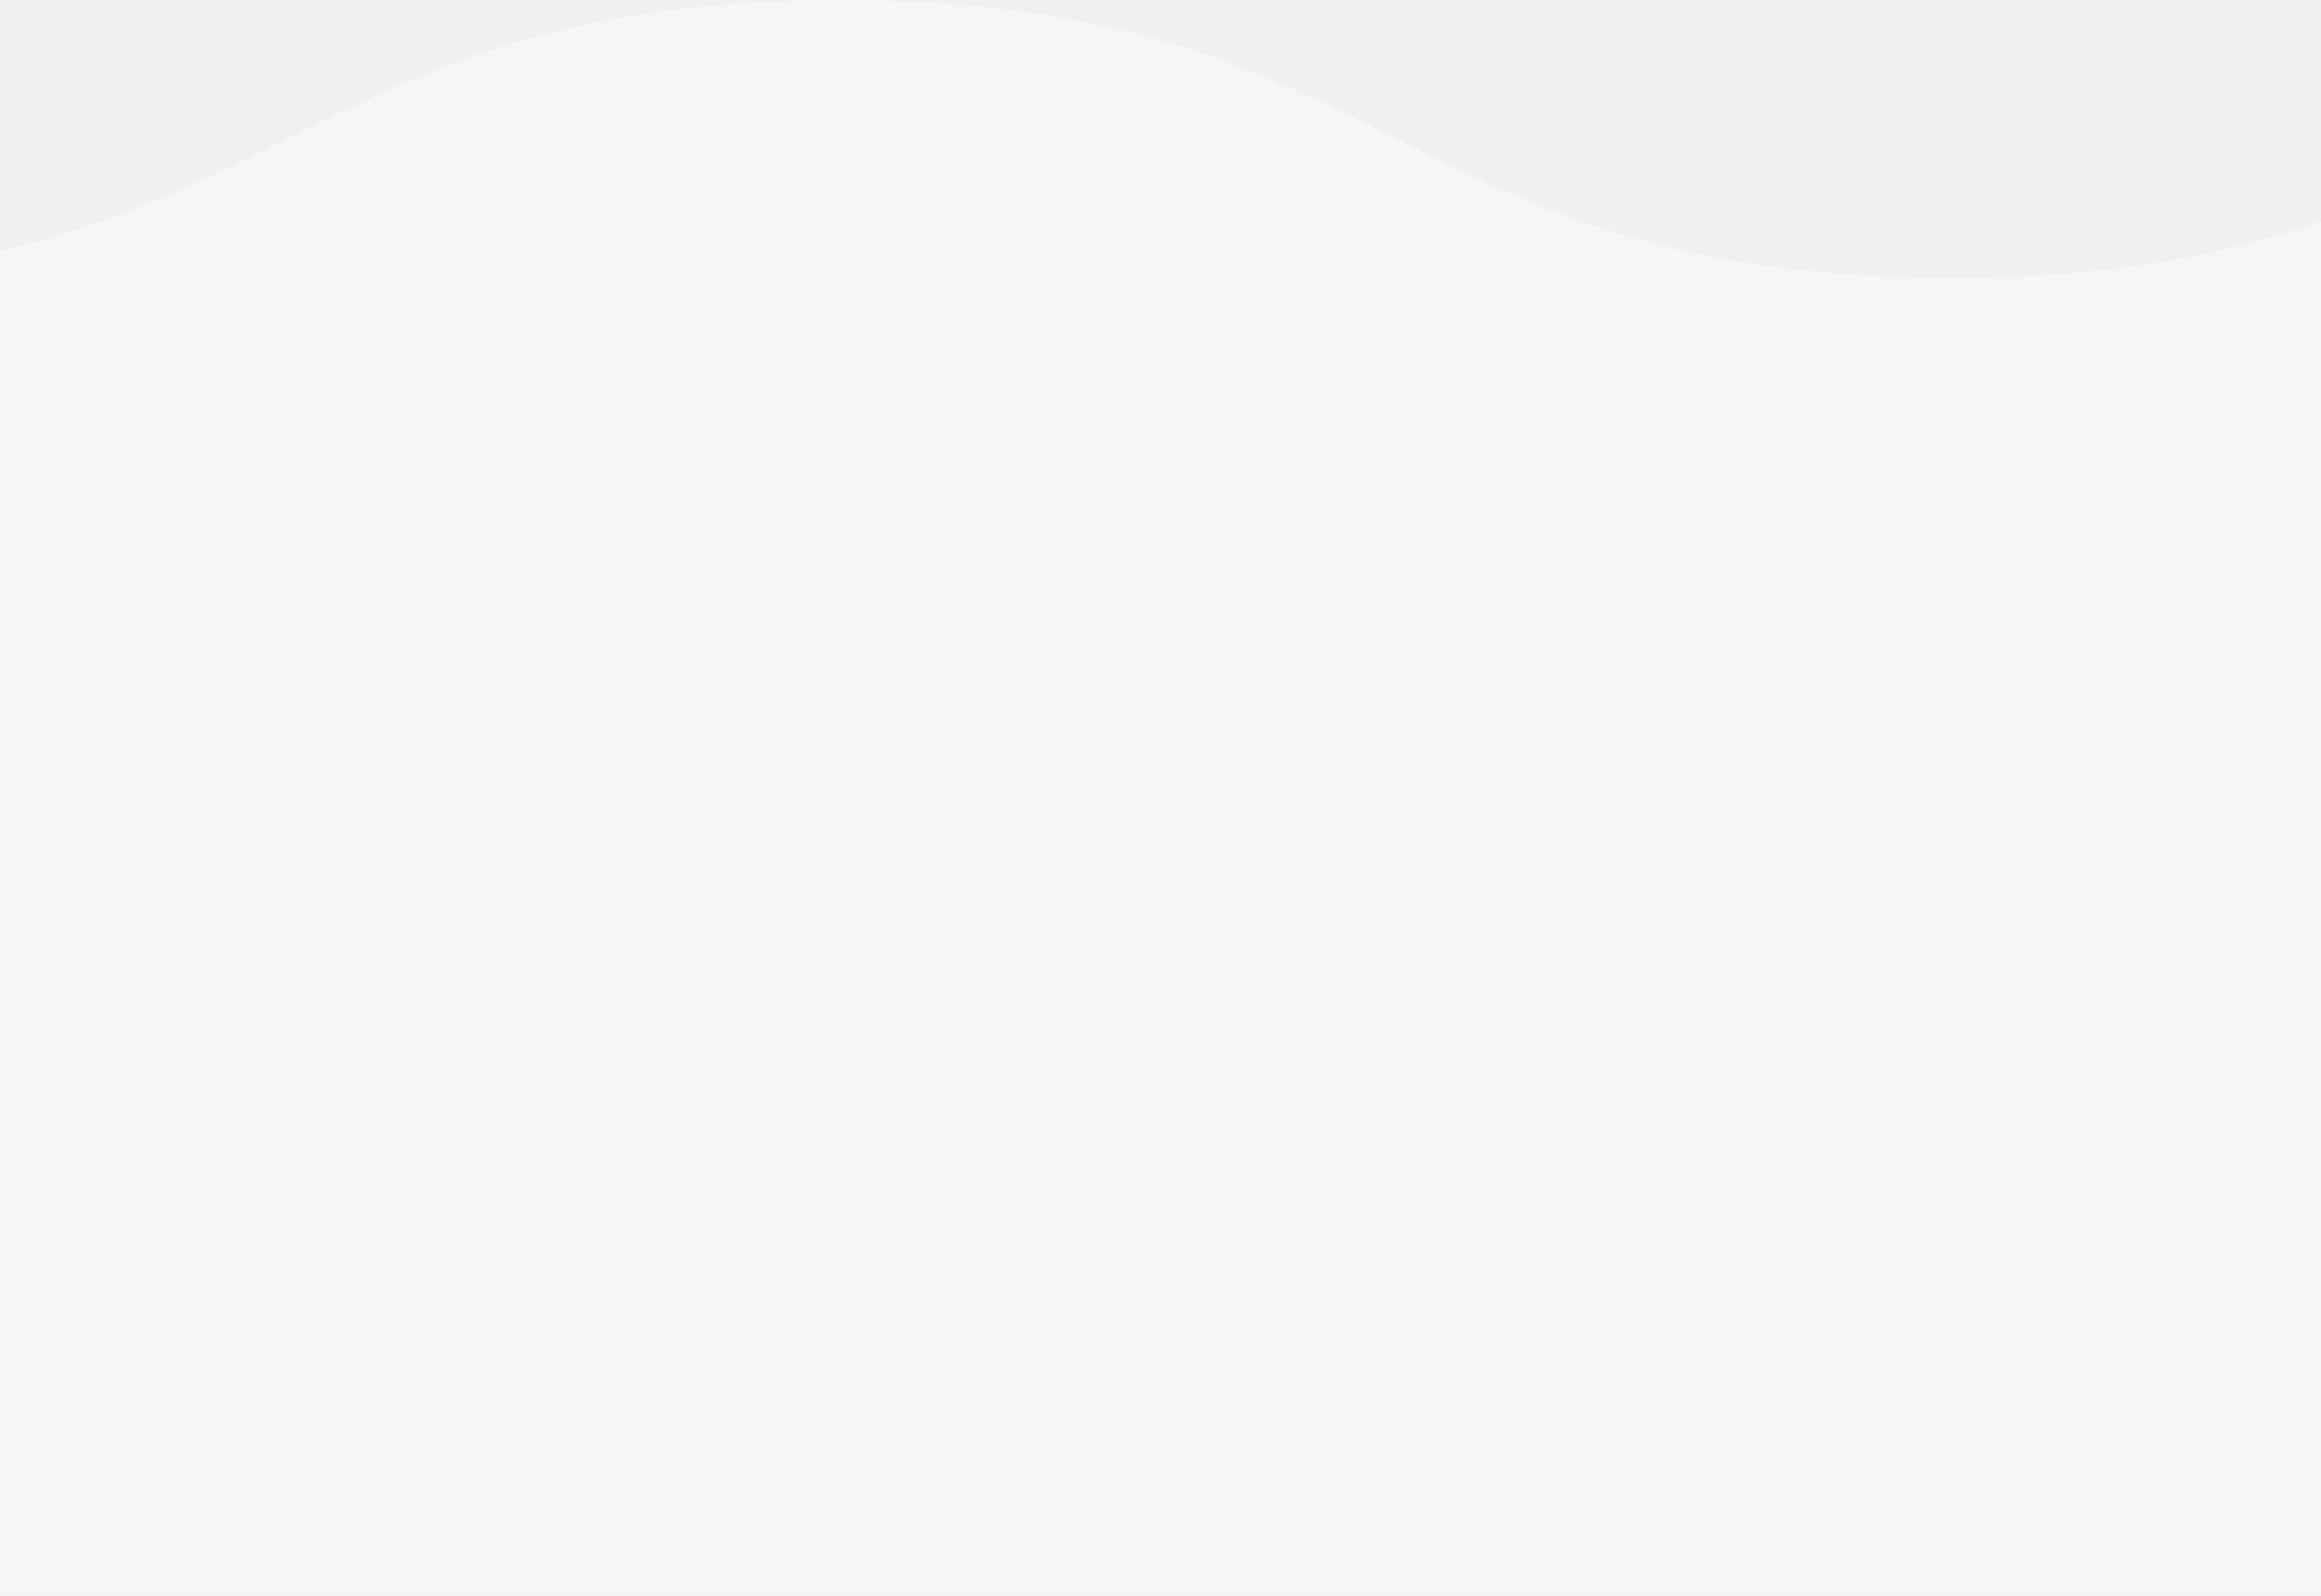
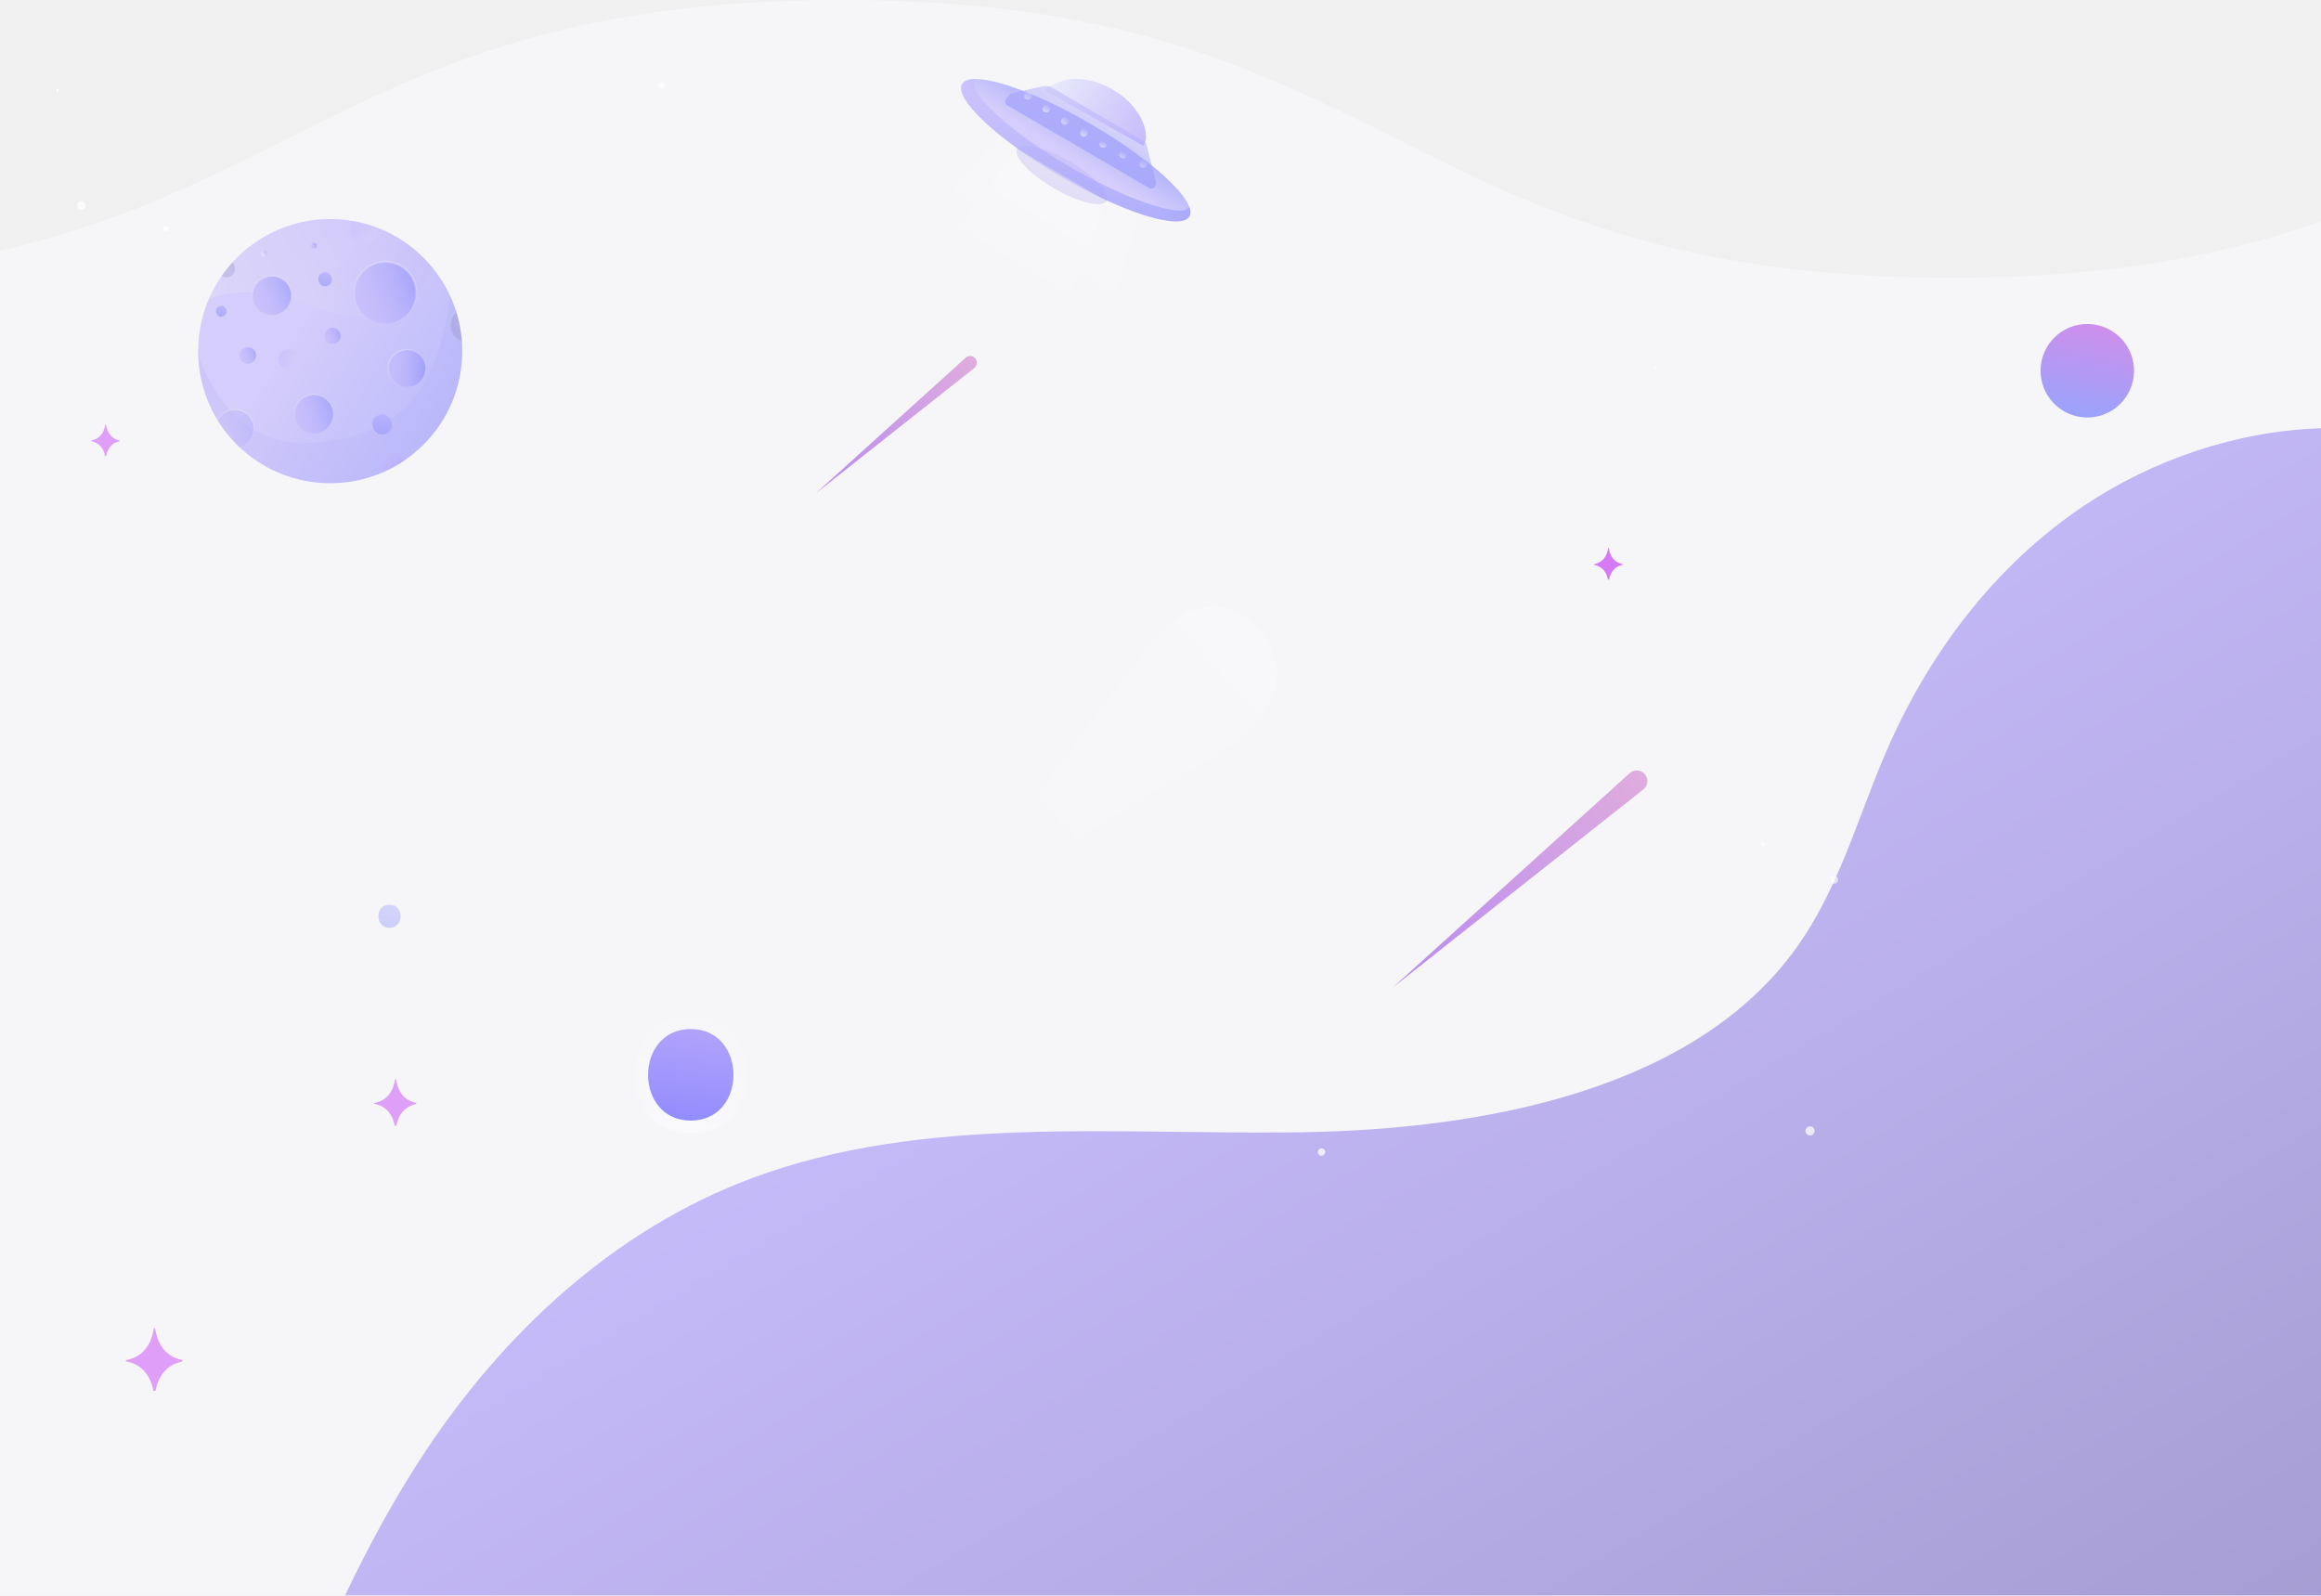
<svg xmlns="http://www.w3.org/2000/svg" width="1440" height="990" viewBox="0 0 1440 990" fill="none">
-   <path d="M1210.74 172.376C866.446 172.376 866.446 0 522.207 0C177.968 0 178.02 172.376 -166.219 172.376C-339.367 172.376 -425.426 128.814 -512 85.466V990H1875V0.321C1554.87 8.242 1546.7 172.376 1210.74 172.376Z" fill="#F6F6F9" />
+   <g clip-path="url(#clip0_1557_705)">
+     <mask id="mask0_1557_705" style="mask-type:luminance" maskUnits="userSpaceOnUse" x="0" y="0" width="1440" height="990">
+       <path d="M1440 0H0V990H1440V0Z" fill="white" />
+     </mask>
+     <g mask="url(#mask0_1557_705)">
+       <path d="M1210.74 172.38C866.45 172.38 866.45 0 522.21 0C177.97 0 178.02 172.38 -166.22 172.38C-339.37 172.38 -425.43 128.82 -512 85.47V990H1875V0.32C1554.87 8.24 1546.7 172.37 1210.74 172.37V172.38Z" fill="#F6F6F9" />
+       <g opacity="0.5">
+         <path d="M262.8 275.8C294.795 243.804 294.795 191.929 262.8 159.933C230.804 127.938 178.929 127.938 146.933 159.933C114.938 191.929 114.938 243.804 146.933 275.8C178.929 307.796 230.804 307.796 262.8 275.8Z" fill="url(#paint0_linear_1557_705)" fill-opacity="0.7" />
+         <path opacity="0.3" d="M268.247 165.947C243.287 135.417 199.207 126.557 163.937 146.897C147.987 156.097 136.297 169.857 129.577 185.577C129.847 185.477 130.117 185.367 130.387 185.267C134.407 183.847 138.557 182.797 142.767 182.137C146.977 181.477 151.247 181.217 155.507 181.377C156.507 181.417 157.497 181.477 158.497 181.557C183.307 183.677 206.777 199.327 231.337 195.267C245.607 192.907 258.427 183.627 265.697 171.127C266.657 169.477 267.517 167.737 268.257 165.937L268.247 165.947Z" fill="url(#paint1_linear_1557_705)" />
+         <path d="M143.117 171.396C145.707 169.906 146.597 166.596 145.097 164.006C144.837 163.556 144.507 163.186 144.157 162.836C141.737 165.506 139.507 168.306 137.487 171.236C139.137 172.296 141.297 172.446 143.107 171.396H143.117Z" fill="#2E2786" fill-opacity="0.3" />
+         <path style="mix-blend-mode:multiply" opacity="0.15" d="M279.287 183.617C278.277 190.547 277.177 197.467 275.677 204.307C271.867 221.657 265.157 238.987 252.597 251.547C239.347 264.797 220.717 271.537 202.127 273.927C191.337 275.317 180.177 275.347 169.777 272.117C154.737 267.437 142.367 256.157 133.927 242.867C129.327 235.627 125.797 227.807 122.947 219.717C123.237 233.027 126.777 246.457 133.897 258.807C156.507 298.007 206.607 311.447 245.807 288.837C282.807 267.497 296.847 221.657 279.287 183.617Z" fill="url(#paint2_linear_1557_705)" fill-opacity="0.7" />
+         <path d="M135.607 190.196C131.867 192.356 135.217 198.176 138.957 196.006C142.697 193.846 139.347 188.026 135.607 190.196Z" fill="url(#paint3_linear_1557_705)" fill-opacity="0.7" />
+         <path d="M234.037 258.007C227.137 261.987 233.307 272.717 240.227 268.727C247.147 264.737 240.957 254.017 234.037 258.007Z" fill="url(#paint4_linear_1557_705)" fill-opacity="0.7" />
+         <path d="M199.537 169.566C194.737 172.336 199.027 179.806 203.847 177.026C208.667 174.246 204.357 166.786 199.537 169.566Z" fill="url(#paint5_linear_1557_705)" fill-opacity="0.7" />
+         <path d="M239.597 282.036C234.987 284.696 234.907 289.686 237.127 293.166C240.067 291.906 242.977 290.476 245.817 288.836C247.477 287.876 249.077 286.856 250.647 285.796C248.837 281.946 244.357 279.286 239.607 282.036H239.597Z" fill="url(#paint6_linear_1557_705)" fill-opacity="0.7" />
+         <path d="M200.847 267.286C206.626 263.952 208.608 256.564 205.274 250.786C201.941 245.007 194.553 243.024 188.774 246.358C182.995 249.692 181.013 257.079 184.347 262.858C187.681 268.637 195.068 270.619 200.847 267.286Z" fill="url(#paint7_linear_1557_705)" fill-opacity="0.7" />
+         <path opacity="0.3" d="M191.667 268.497C185.227 266.767 181.407 260.147 183.137 253.707C184.867 247.267 191.487 243.447 197.927 245.177C204.367 246.907 208.187 253.527 206.457 259.967C204.727 266.407 198.107 270.227 191.667 268.497Z" stroke="url(#paint8_linear_1557_705)" stroke-width="0.8" stroke-miterlimit="10" />
+         <path d="M172.219 194.893C178.609 192.976 182.235 186.242 180.318 179.851C178.401 173.461 171.666 169.835 165.276 171.752C158.886 173.669 155.26 180.404 157.177 186.794C159.094 193.184 165.828 196.81 172.219 194.893Z" fill="url(#paint9_linear_1557_705)" fill-opacity="0.7" />
+         <path opacity="0.3" d="M165.597 195.007C159.157 193.277 155.337 186.657 157.067 180.217C158.797 173.777 165.417 169.957 171.857 171.687C178.297 173.417 182.117 180.037 180.387 186.477C178.657 192.917 172.037 196.737 165.597 195.007Z" stroke="url(#paint10_linear_1557_705)" stroke-width="0.8" stroke-miterlimit="10" />
+         <path d="M206.257 213.526C209.135 213.526 211.467 211.194 211.467 208.316C211.467 205.439 209.135 203.106 206.257 203.106C203.38 203.106 201.047 205.439 201.047 208.316C201.047 211.194 203.38 213.526 206.257 213.526Z" fill="url(#paint11_linear_1557_705)" fill-opacity="0.7" />
+         <path opacity="0.3" d="M204.907 213.346C202.127 212.596 200.477 209.746 201.227 206.966C201.977 204.186 204.827 202.536 207.607 203.286C210.387 204.036 212.037 206.886 211.287 209.666C210.537 212.446 207.687 214.096 204.907 213.346Z" stroke="url(#paint12_linear_1557_705)" stroke-width="0.35" stroke-miterlimit="10" />
+         <path d="M194.797 154.206C195.813 154.206 196.637 153.383 196.637 152.366C196.637 151.35 195.813 150.526 194.797 150.526C193.781 150.526 192.957 151.35 192.957 152.366C192.957 153.383 193.781 154.206 194.797 154.206Z" fill="url(#paint13_linear_1557_705)" fill-opacity="0.7" />
+         <path opacity="0.3" d="M194.327 154.147C193.347 153.887 192.757 152.877 193.027 151.887C193.287 150.907 194.297 150.317 195.287 150.587C196.267 150.847 196.857 151.857 196.587 152.847C196.327 153.827 195.317 154.417 194.327 154.147Z" stroke="url(#paint14_linear_1557_705)" stroke-width="0.12" stroke-miterlimit="10" />
+         <path d="M165.587 156.517C166.097 157.397 165.797 158.527 164.907 159.037C164.017 159.547 162.897 159.247 162.387 158.357C161.877 157.467 162.177 156.347 163.067 155.837C163.957 155.327 165.077 155.627 165.587 156.517Z" fill="url(#paint15_linear_1557_705)" />
+         <path opacity="0.3" d="M163.517 159.216C162.537 158.956 161.947 157.946 162.217 156.956C162.477 155.976 163.487 155.386 164.477 155.656C165.467 155.926 166.047 156.926 165.777 157.916C165.507 158.906 164.507 159.486 163.517 159.216Z" fill="url(#paint16_linear_1557_705)" />
+         <path opacity="0.3" d="M234.187 143.606C234.207 143.476 234.217 143.356 234.237 143.226C234.257 143.066 234.277 142.916 234.287 142.756C234.287 142.606 234.287 142.466 234.287 142.316C234.287 142.176 234.287 142.036 234.287 141.896C234.287 141.756 234.267 141.606 234.257 141.466C234.257 141.446 234.257 141.416 234.257 141.396C229.157 139.436 223.867 137.976 218.477 137.066C218.447 137.106 218.417 137.156 218.377 137.206C218.297 137.326 218.207 137.446 218.127 137.566C218.057 137.686 217.997 137.806 217.927 137.926C217.857 138.056 217.777 138.186 217.717 138.316C217.647 138.456 217.587 138.596 217.527 138.736C217.477 138.856 217.417 138.976 217.377 139.096C217.277 139.366 217.187 139.636 217.107 139.916C217.027 140.196 216.977 140.476 216.927 140.756C216.907 140.886 216.897 141.016 216.877 141.146C216.857 141.296 216.837 141.456 216.827 141.606C216.827 141.756 216.827 141.906 216.817 142.056C216.817 142.196 216.817 142.326 216.817 142.466C216.817 142.616 216.837 142.756 216.847 142.906C216.857 143.046 216.867 143.186 216.887 143.316C216.907 143.456 216.937 143.586 216.957 143.726C216.987 143.866 217.007 144.016 217.037 144.156C217.067 144.286 217.107 144.416 217.147 144.556C217.187 144.696 217.227 144.846 217.267 144.986C217.317 145.136 217.377 145.286 217.437 145.426C217.487 145.546 217.527 145.666 217.577 145.776C217.697 146.036 217.827 146.296 217.967 146.546C218.107 146.796 218.267 147.036 218.437 147.276C218.507 147.376 218.597 147.476 218.667 147.576C218.767 147.706 218.857 147.826 218.967 147.946C219.067 148.056 219.167 148.156 219.277 148.266C219.377 148.366 219.467 148.466 219.567 148.556C219.677 148.656 219.787 148.746 219.897 148.846C220.007 148.936 220.107 149.026 220.217 149.116C220.327 149.196 220.447 149.276 220.557 149.356C220.677 149.436 220.797 149.526 220.917 149.606C221.037 149.676 221.157 149.746 221.277 149.806C221.407 149.876 221.537 149.956 221.667 150.016C221.807 150.086 221.947 150.146 222.087 150.206C222.207 150.256 222.327 150.316 222.447 150.356C222.717 150.456 222.987 150.546 223.267 150.626C223.547 150.706 223.827 150.756 224.107 150.806C224.237 150.826 224.367 150.836 224.497 150.856C224.647 150.876 224.807 150.896 224.957 150.906C225.107 150.906 225.257 150.906 225.407 150.916C225.547 150.916 225.677 150.916 225.817 150.916C225.967 150.916 226.107 150.896 226.257 150.886C226.397 150.876 226.537 150.866 226.677 150.846C226.817 150.826 226.947 150.796 227.087 150.776C227.227 150.746 227.377 150.726 227.517 150.696C227.647 150.666 227.777 150.626 227.917 150.586C228.057 150.546 228.207 150.506 228.347 150.466C228.497 150.416 228.647 150.356 228.787 150.296C228.907 150.246 229.027 150.206 229.137 150.156C229.397 150.036 229.657 149.906 229.907 149.766C230.157 149.626 230.397 149.466 230.637 149.296C230.737 149.226 230.837 149.136 230.937 149.066C231.067 148.966 231.187 148.876 231.307 148.766C231.417 148.666 231.517 148.566 231.627 148.456C231.727 148.356 231.827 148.266 231.917 148.166C232.017 148.056 232.107 147.946 232.207 147.836C232.297 147.726 232.387 147.626 232.477 147.516C232.557 147.406 232.637 147.286 232.717 147.176C232.797 147.056 232.887 146.936 232.967 146.816C233.037 146.696 233.097 146.576 233.167 146.456C233.237 146.326 233.317 146.196 233.377 146.066C233.447 145.926 233.507 145.786 233.567 145.636C233.617 145.516 233.677 145.396 233.717 145.276C233.817 145.006 233.907 144.736 233.987 144.456C234.067 144.176 234.117 143.896 234.167 143.616L234.187 143.606Z" fill="url(#paint17_linear_1557_705)" />
+         <path d="M184.417 219.797C186.127 222.757 185.107 226.537 182.147 228.237C179.187 229.937 175.407 228.927 173.707 225.967C172.007 223.007 173.017 219.227 175.977 217.527C178.937 215.827 182.717 216.837 184.417 219.797Z" fill="url(#paint18_linear_1557_705)" />
+         <path opacity="0.3" d="M177.457 228.857C174.157 227.977 172.207 224.577 173.087 221.287C173.967 217.997 177.367 216.037 180.657 216.917C183.957 217.797 185.907 221.197 185.027 224.487C184.147 227.787 180.747 229.737 177.457 228.857Z" fill="url(#paint19_linear_1557_705)" />
+         <path d="M158.337 217.807C159.777 220.297 158.917 223.487 156.427 224.927C153.937 226.367 150.747 225.507 149.307 223.017C147.867 220.527 148.727 217.337 151.217 215.897C153.707 214.457 156.897 215.317 158.337 217.807Z" fill="url(#paint20_linear_1557_705)" fill-opacity="0.7" />
+         <path opacity="0.3" d="M152.477 225.437C149.697 224.687 148.047 221.837 148.797 219.057C149.547 216.277 152.397 214.627 155.177 215.377C157.957 216.127 159.607 218.977 158.857 221.757C158.107 224.537 155.257 226.187 152.477 225.437Z" stroke="url(#paint21_linear_1557_705)" stroke-width="0.35" stroke-miterlimit="10" />
+         <path d="M253.757 216.967C260.107 217.717 264.647 223.467 263.897 229.817C263.147 236.167 257.397 240.707 251.047 239.957C244.697 239.207 240.157 233.457 240.907 227.107C241.657 220.757 247.407 216.217 253.757 216.967Z" fill="url(#paint22_linear_1557_705)" fill-opacity="0.7" />
+         <path opacity="0.3" d="M259.577 237.557C254.557 241.517 247.277 240.657 243.317 235.637C239.357 230.617 240.217 223.337 245.237 219.377C250.257 215.417 257.537 216.277 261.497 221.297C265.457 226.317 264.597 233.597 259.577 237.557Z" stroke="url(#paint23_linear_1557_705)" stroke-width="0.77" stroke-miterlimit="10" />
+         <path d="M255.667 171.987C260.957 181.167 257.817 192.887 248.637 198.187C239.457 203.477 227.737 200.337 222.437 191.157C217.137 181.977 220.287 170.257 229.467 164.957C238.647 159.667 250.367 162.807 255.667 171.987Z" fill="url(#paint24_linear_1557_705)" fill-opacity="0.7" />
+         <path opacity="0.3" d="M234.077 200.097C223.847 197.347 217.777 186.837 220.527 176.597C223.277 166.367 233.787 160.297 244.027 163.047C254.257 165.797 260.327 176.307 257.577 186.547C254.827 196.777 244.317 202.847 234.077 200.097Z" stroke="url(#paint25_linear_1557_705)" stroke-width="1.28" stroke-miterlimit="10" />
+         <path d="M280.997 207.107C282.297 209.367 284.317 210.957 286.587 211.777C286.147 205.757 285.007 199.737 283.187 193.827C279.457 197.097 278.427 202.647 280.997 207.097V207.107Z" fill="#2E2786" fill-opacity="0.3" />
+         <mask id="mask1_1557_705" style="mask-type:luminance" maskUnits="userSpaceOnUse" x="122" y="135" width="165" height="165">
+           <path d="M262.8 275.8C294.795 243.804 294.795 191.929 262.8 159.933C230.804 127.938 178.929 127.938 146.933 159.933C114.938 191.929 114.938 243.804 146.933 275.8C178.929 307.796 230.804 307.796 262.8 275.8Z" fill="white" />
+         </mask>
+         <g mask="url(#mask1_1557_705)">
+           <path d="M149.091 277.377C155.386 275.488 158.958 268.854 157.069 262.559C155.181 256.264 148.547 252.692 142.252 254.581C135.957 256.469 132.385 263.104 134.273 269.399C136.162 275.694 142.796 279.266 149.091 277.377Z" fill="url(#paint26_linear_1557_705)" fill-opacity="0.3" />
+           <path opacity="0.3" d="M142.557 277.486C136.207 275.786 132.437 269.256 134.147 262.906C135.847 256.556 142.377 252.786 148.727 254.496C155.077 256.206 158.847 262.726 157.137 269.076C155.437 275.426 148.907 279.196 142.557 277.486Z" stroke="url(#paint27_linear_1557_705)" stroke-width="0.79" stroke-miterlimit="10" />
+         </g>
+       </g>
+       <g opacity="0.5">
+         <path d="M604.49 228.33L505.94 306.22L599.1 221.95C600.81 220.4 603.45 220.53 605 222.25C606.55 223.96 606.42 226.6 604.7 228.15C604.63 228.21 604.56 228.27 604.49 228.33Z" fill="url(#paint28_linear_1557_705)" />
+       </g>
+       <path d="M1440 990V265.68C1387.49 267.37 1335.4 285.29 1292.96 313.75C1236.35 351.71 1195.92 406.96 1170.26 466.24C1152.4 507.5 1140.88 551.63 1114.01 588.7C1051.07 675.55 922.82 700.61 807.86 702.44C692.89 704.28 573.07 691.24 466.78 730.82C380.37 763 312.53 827.41 264.4 899.73C245.16 928.64 228.71 958.99 214 989.98H1440V990Z" fill="url(#paint29_linear_1557_705)" fill-opacity="0.5" />
+       <g opacity="0.5">
+         <path d="M620.74 84.15L491 223.82L657.13 306.93L706.86 132.49L620.74 84.15Z" fill="url(#paint30_linear_1557_705)" />
+         <path d="M686.5 124.65C683.82 129.25 669.25 125.76 653.96 116.85C638.67 107.94 628.44 96.99 631.12 92.39C631.96 90.95 633.96 90.3 636.79 90.37C642.99 90.51 653.16 94.08 663.66 100.19C674.18 106.32 682.3 113.41 685.48 118.74C686.92 121.16 687.34 123.21 686.51 124.65H686.5Z" fill="#B7AFED" />
+         <path d="M737.94 134.28C732.73 143.23 696.92 132.1 657.97 109.41C619.02 86.72 591.67 61.07 596.88 52.12C598.07 50.08 600.86 49.08 604.91 49.03C618.61 48.86 646.79 59.49 676.85 76.99C709.36 95.93 733.79 116.93 737.95 128.56C738.78 130.86 738.8 132.8 737.95 134.27L737.94 134.28Z" fill="url(#paint31_linear_1557_705)" fill-opacity="0.7" />
+         <path d="M737.94 134.28C732.73 143.23 696.92 132.1 657.97 109.41C619.02 86.72 591.67 61.07 596.88 52.12C598.07 50.08 600.86 49.08 604.91 49.03C604.71 49.58 604.04 50.43 604.34 53.06C604.21 54.42 606.77 60.67 619.23 71.96C630.41 82.09 646.19 93.27 663.66 103.45C681.13 113.63 698.64 121.83 712.98 126.56C723.26 129.95 729.61 130.76 733.12 130.69C734.78 130.66 736.3 129.96 737.55 128.88C737.68 128.77 737.82 128.66 737.96 128.56C738.79 130.86 738.81 132.8 737.96 134.27L737.94 134.28Z" fill="url(#paint32_linear_1557_705)" fill-opacity="0.5" />
+         <path d="M709.49 90.56L648.34 56.04C650.09 53.36 652.57 53.04 655.54 51.58C664.5 47.18 678.01 48.35 690.33 55.53C702.65 62.71 710.35 73.89 710.94 83.85C711.12 86.83 710.65 87.94 709.49 90.56Z" fill="url(#paint33_linear_1557_705)" />
+         <path d="M716.74 115.51C715.86 116.85 714.3 117.42 713.23 116.79L701.02 109.67L635.73 71.61L624.56 65.1C623.35 64.39 623.3 62.48 624.47 61.09L626.32 58.88C626.81 58.3 627.44 57.89 628.09 57.75L646.87 53.56C649.04 53.08 651.12 53.37 652.79 54.4L709.94 87.69C711.51 88.66 711.76 91.73 712.26 93.69L717.25 113.03C717.45 113.8 717.25 114.73 716.74 115.52V115.51Z" fill="url(#paint34_linear_1557_705)" fill-opacity="0.5" />
+         <path d="M639.66 60.831C638.89 61.92 637.42 62.2 636.37 61.461C635.32 60.721 635.12 59.23 635.9 58.151C636.68 57.071 638.15 56.8 639.18 57.531C640.22 58.261 640.43 59.74 639.66 60.831Z" fill="url(#paint35_linear_1557_705)" />
+         <path d="M651.08 68.701C650.34 69.811 648.87 70.121 647.81 69.411C646.75 68.691 646.5 67.221 647.25 66.121C648 65.021 649.47 64.701 650.52 65.411C651.57 66.121 651.82 67.601 651.08 68.701Z" fill="url(#paint36_linear_1557_705)" />
+         <path d="M662.7 76.27C661.99 77.4 660.53 77.751 659.45 77.061C658.37 76.371 658.08 74.9 658.8 73.79C659.53 72.671 660.98 72.32 662.05 73.001C663.12 73.68 663.41 75.15 662.7 76.27Z" fill="url(#paint37_linear_1557_705)" />
+         <path d="M674.51 83.541C673.83 84.681 672.37 85.1 671.27 84.43C670.18 83.76 669.85 82.29 670.55 81.15C671.24 80.01 672.68 79.621 673.77 80.291C674.86 80.951 675.2 82.391 674.51 83.541Z" fill="url(#paint38_linear_1557_705)" />
+         <path d="M686.55 90.421C685.91 91.591 684.48 92.031 683.36 91.411C682.24 90.781 681.86 89.331 682.52 88.171C683.18 87.011 684.61 86.571 685.71 87.181C686.81 87.791 687.19 89.251 686.55 90.421Z" fill="url(#paint39_linear_1557_705)" />
+         <path d="M698.84 96.831C698.25 98.031 696.84 98.541 695.68 97.981C694.52 97.411 694.1 95.941 694.71 94.761C695.32 93.571 696.71 93.101 697.85 93.661C698.99 94.211 699.43 95.631 698.84 96.831Z" fill="url(#paint40_linear_1557_705)" />
+         <path d="M711.44 102.62C710.93 103.85 709.55 104.43 708.37 103.9C707.19 103.38 706.67 101.97 707.21 100.75C707.75 99.53 709.13 98.96 710.28 99.47C711.43 99.98 711.95 101.39 711.44 102.62Z" fill="url(#paint41_linear_1557_705)" />
+         <path d="M631.11 92.39L563.67 180.32L645.54 228.71L686.5 124.65L631.11 92.39Z" fill="url(#paint42_linear_1557_705)" />
+       </g>
+       <path opacity="0.64" d="M1027.69 227.86C1027.69 228.27 1027.36 228.61 1026.94 228.61C1026.52 228.61 1026.19 228.28 1026.19 227.86C1026.19 227.44 1026.52 227.11 1026.94 227.11C1027.36 227.11 1027.69 227.44 1027.69 227.86Z" fill="white" />
+       <path d="M241.66 561.26C232.45 561.26 232.43 575.58 241.66 575.58C250.89 575.58 250.89 561.26 241.66 561.26Z" fill="url(#paint43_linear_1557_705)" fill-opacity="0.2" />
+       <g opacity="0.7">
+         <path opacity="0.3" d="M761.45 377.51C748.82 373.26 734.24 379.17 724.37 388.14C699.27 410.95 591.69 567.63 591.99 569.94C591.99 569.94 690.85 506.62 715.41 491.21C739.57 476.06 781.91 458.35 790.51 429.7C797.54 406.3 781.74 384.33 761.45 377.51Z" fill="url(#paint44_linear_1557_705)" />
+         <path d="M1324.02 230.606C1323.69 246.626 1310.44 259.346 1294.42 259.016C1278.4 258.686 1265.68 245.436 1266.01 229.416C1266.34 213.396 1279.59 200.676 1295.61 201.006C1311.63 201.336 1324.35 214.586 1324.02 230.606Z" fill="url(#paint45_linear_1557_705)" fill-opacity="0.7" />
+       </g>
+       <g opacity="0.5">
+         <path d="M1019.59 489.771L864 612.731L1011.07 479.701C1013.77 477.261 1017.94 477.471 1020.39 480.171C1022.83 482.871 1022.62 487.041 1019.92 489.491C1019.82 489.581 1019.69 489.691 1019.59 489.771Z" fill="url(#paint46_linear_1557_705)" />
+       </g>
+       <path opacity="0.7" d="M245.12 698.44C245.29 698.44 245.47 698.45 245.63 698.48C245.77 698.5 245.9 698.39 245.94 698.23C247.36 690.95 251.6 686.29 258.07 684.96C258.22 684.93 258.32 684.77 258.3 684.59C258.3 684.54 258.29 684.5 258.28 684.45C258.26 684.31 258.17 684.2 258.05 684.18C251.2 682.77 246.84 677.6 245.71 669.54C245.64 669.54 245.56 669.56 245.49 669.56C245.44 669.56 245.39 669.56 245.34 669.56C245.21 669.56 245.09 669.67 245.07 669.83C243.85 677.88 239.37 682.97 232.38 684.25C232.26 684.27 232.16 684.38 232.15 684.52C232.13 684.7 232.23 684.86 232.38 684.88C239.12 686.11 243.52 690.89 244.92 698.45C244.99 698.44 245.05 698.43 245.12 698.42V698.44Z" fill="#CA45F5" fill-opacity="0.7" />
+       <path d="M997.76 359.64C997.88 359.64 998 359.65 998.11 359.67C998.21 359.69 998.3 359.61 998.32 359.5C999.29 354.55 1002.17 351.38 1006.56 350.48C1006.66 350.46 1006.73 350.35 1006.71 350.23C1006.71 350.2 1006.71 350.17 1006.7 350.13C1006.69 350.04 1006.62 349.96 1006.54 349.94C1001.88 348.98 998.92 345.47 998.15 339.99C998.1 339.99 998.05 340 998 340.01C997.97 340.01 997.93 340.01 997.9 340.01C997.81 340.01 997.73 340.09 997.72 340.19C996.89 345.66 993.85 349.12 989.09 349.99C989.01 350 988.94 350.08 988.93 350.18C988.92 350.3 988.99 350.41 989.09 350.43C993.67 351.27 996.66 354.52 997.62 359.65C997.67 359.65 997.71 359.64 997.76 359.63V359.64Z" fill="#CA45F5" fill-opacity="0.7" />
+       <path opacity="0.7" d="M65.33 282.93C65.45 282.93 65.56 282.93 65.68 282.96C65.78 282.98 65.87 282.9 65.89 282.79C66.86 277.84 69.74 274.67 74.13 273.77C74.23 273.75 74.3 273.64 74.28 273.52C74.28 273.49 74.28 273.46 74.27 273.42C74.26 273.33 74.19 273.25 74.11 273.24C69.45 272.28 66.49 268.77 65.72 263.29C65.67 263.29 65.62 263.3 65.57 263.31C65.54 263.31 65.5 263.31 65.47 263.31C65.38 263.31 65.3 263.39 65.29 263.49C64.46 268.96 61.42 272.42 56.66 273.29C56.58 273.3 56.51 273.38 56.5 273.48C56.49 273.6 56.56 273.71 56.66 273.73C61.24 274.57 64.23 277.82 65.19 282.95C65.24 282.95 65.28 282.94 65.33 282.93Z" fill="#CA45F5" fill-opacity="0.7" />
+       <g opacity="0.6">
+         <path d="M1140.42 545.85C1140.42 547.18 1139.34 548.25 1138.02 548.25C1136.7 548.25 1135.62 547.17 1135.62 545.85C1135.62 544.53 1136.7 543.45 1138.02 543.45C1139.34 543.45 1140.42 544.53 1140.42 545.85Z" fill="white" />
+       </g>
+       <g opacity="0.58">
+         <path d="M1093.85 524.83C1094.41 524.83 1094.86 524.378 1094.86 523.82C1094.86 523.262 1094.41 522.81 1093.85 522.81C1093.29 522.81 1092.84 523.262 1092.84 523.82C1092.84 524.378 1093.29 524.83 1093.85 524.83Z" fill="white" />
+       </g>
+       <path opacity="0.7" d="M50.44 130.16C51.942 130.16 53.16 128.942 53.16 127.44C53.16 125.938 51.942 124.72 50.44 124.72C48.938 124.72 47.72 125.938 47.72 127.44C47.72 128.942 48.938 130.16 50.44 130.16Z" fill="white" />
+       <path opacity="0.76" d="M102.9 143.6C103.778 143.6 104.49 142.888 104.49 142.01C104.49 141.132 103.778 140.42 102.9 140.42C102.022 140.42 101.31 141.132 101.31 142.01C101.31 142.888 102.022 143.6 102.9 143.6Z" fill="white" />
+       <path opacity="0.53" d="M412.47 53.12C412.47 54.27 411.54 55.2 410.39 55.2C409.24 55.2 408.31 54.27 408.31 53.12C408.31 51.97 409.24 51.04 410.39 51.04C411.54 51.04 412.47 51.97 412.47 53.12Z" fill="white" />
+       <path opacity="0.74" d="M1125.84 701.61C1125.84 703.18 1124.57 704.45 1123 704.45C1121.43 704.45 1120.16 703.18 1120.16 701.61C1120.16 700.04 1121.43 698.77 1123 698.77C1124.57 698.77 1125.84 700.04 1125.84 701.61Z" fill="white" />
+       <path opacity="0.76" d="M822.18 714.72C822.18 715.99 821.15 717.01 819.89 717.01C818.63 717.01 817.6 715.98 817.6 714.72C817.6 713.46 818.63 712.43 819.89 712.43C821.15 712.43 822.18 713.46 822.18 714.72Z" fill="white" />
+       <path opacity="0.8" d="M36.67 56.03C36.67 56.48 36.31 56.84 35.86 56.84C35.41 56.84 35.05 56.48 35.05 56.03C35.05 55.58 35.41 55.22 35.86 55.22C36.31 55.22 36.67 55.58 36.67 56.03Z" fill="white" />
+       <path opacity="0.44" d="M428.57 630.6C381.98 630.6 381.9 703.01 428.57 703.01C475.24 703.01 475.24 630.6 428.57 630.6Z" fill="url(#paint47_linear_1557_705)" />
+       <path d="M428.57 638.41C393.28 638.41 393.22 695.2 428.57 695.2C463.92 695.2 463.92 638.41 428.57 638.41Z" fill="url(#paint48_linear_1557_705)" fill-opacity="0.7" />
+       <path opacity="0.7" d="M95.454 862.84C95.684 862.84 95.914 862.86 96.144 862.9C96.334 862.93 96.514 862.78 96.554 862.56C98.464 852.77 104.164 846.51 112.854 844.73C113.054 844.69 113.194 844.47 113.154 844.24C113.154 844.18 113.134 844.11 113.134 844.05C113.114 843.86 112.984 843.72 112.824 843.68C103.614 841.78 97.764 834.84 96.234 824C96.134 824.01 96.034 824.03 95.934 824.03C95.864 824.03 95.794 824.03 95.734 824.03C95.554 824.03 95.404 824.18 95.374 824.39C93.734 835.2 87.714 842.05 78.314 843.77C78.154 843.8 78.024 843.95 78.004 844.14C77.974 844.38 78.114 844.59 78.314 844.63C87.374 846.28 93.294 852.71 95.174 862.87C95.264 862.86 95.354 862.84 95.444 862.83L95.454 862.84Z" fill="#CA45F5" fill-opacity="0.7" />
+     </g>
+   </g>
+   <defs>
+     <linearGradient id="paint0_linear_1557_705" x1="337.736" y1="301.593" x2="181.732" y2="203.273" gradientUnits="userSpaceOnUse">
+       <stop stop-color="#222AFD" />
+       <stop offset="0.99" stop-color="#9781FD" />
+     </linearGradient>
+     <linearGradient id="paint1_linear_1557_705" x1="141.03" y1="205.418" x2="253.576" y2="140.492" gradientUnits="userSpaceOnUse">
+       <stop stop-color="#DCDFFD" />
+       <stop offset="0.99" stop-color="#9781FD" />
+     </linearGradient>
+     <linearGradient id="paint2_linear_1557_705" x1="171.441" y1="162.696" x2="244.716" y2="284.671" gradientUnits="userSpaceOnUse">
+       <stop stop-color="#222AFD" />
+       <stop offset="0.99" stop-color="#9781FD" />
+     </linearGradient>
+     <linearGradient id="paint3_linear_1557_705" x1="134.788" y1="201.422" x2="140.381" y2="182.819" gradientUnits="userSpaceOnUse">
+       <stop stop-color="#222AFD" />
+       <stop offset="0.99" stop-color="#9781FD" />
+     </linearGradient>
+     <linearGradient id="paint4_linear_1557_705" x1="232.523" y1="278.705" x2="242.85" y2="244.394" gradientUnits="userSpaceOnUse">
+       <stop stop-color="#222AFD" />
+       <stop offset="0.99" stop-color="#9781FD" />
+     </linearGradient>
+     <linearGradient id="paint5_linear_1557_705" x1="198.48" y1="183.971" x2="205.665" y2="160.084" gradientUnits="userSpaceOnUse">
+       <stop stop-color="#222AFD" />
+       <stop offset="0.99" stop-color="#9781FD" />
+     </linearGradient>
+     <linearGradient id="paint6_linear_1557_705" x1="271.458" y1="308.333" x2="235.635" y2="282.878" gradientUnits="userSpaceOnUse">
+       <stop stop-color="#222AFD" />
+       <stop offset="0.99" stop-color="#9781FD" />
+     </linearGradient>
+     <linearGradient id="paint7_linear_1557_705" x1="211.098" y1="250.554" x2="180.217" y2="262.424" gradientUnits="userSpaceOnUse">
+       <stop stop-color="#222AFD" />
+       <stop offset="0.05" stop-color="#2B31FD" />
+       <stop offset="0.25" stop-color="#524DFD" />
+       <stop offset="0.44" stop-color="#7064FD" />
+       <stop offset="0.63" stop-color="#8574FD" />
+       <stop offset="0.82" stop-color="#927DFD" />
+       <stop offset="0.99" stop-color="#9781FD" />
+     </linearGradient>
+     <linearGradient id="paint8_linear_1557_705" x1="198.149" y1="245.697" x2="191.89" y2="269.022" gradientUnits="userSpaceOnUse">
+       <stop stop-color="white" />
+       <stop offset="0.99" stop-color="white" stop-opacity="0" />
+     </linearGradient>
+     <linearGradient id="paint9_linear_1557_705" x1="185.033" y1="177.072" x2="154.152" y2="188.942" gradientUnits="userSpaceOnUse">
+       <stop stop-color="#222AFD" />
+       <stop offset="0.05" stop-color="#2B31FD" />
+       <stop offset="0.25" stop-color="#524DFD" />
+       <stop offset="0.44" stop-color="#7064FD" />
+       <stop offset="0.63" stop-color="#8574FD" />
+       <stop offset="0.82" stop-color="#927DFD" />
+       <stop offset="0.99" stop-color="#9781FD" />
+     </linearGradient>
+     <linearGradient id="paint10_linear_1557_705" x1="172.29" y1="171.438" x2="165.824" y2="195.536" gradientUnits="userSpaceOnUse">
+       <stop stop-color="white" />
+       <stop offset="0.99" stop-color="white" stop-opacity="0" />
+     </linearGradient>
+     <linearGradient id="paint11_linear_1557_705" x1="213.3" y1="205.599" x2="199.978" y2="210.721" gradientUnits="userSpaceOnUse">
+       <stop stop-color="#222AFD" />
+       <stop offset="0.05" stop-color="#2B31FD" />
+       <stop offset="0.25" stop-color="#524DFD" />
+       <stop offset="0.44" stop-color="#7064FD" />
+       <stop offset="0.63" stop-color="#8574FD" />
+       <stop offset="0.82" stop-color="#927DFD" />
+       <stop offset="0.99" stop-color="#9781FD" />
+     </linearGradient>
+     <linearGradient id="paint12_linear_1557_705" x1="207.6" y1="203.142" x2="204.809" y2="213.544" gradientUnits="userSpaceOnUse">
+       <stop stop-color="white" />
+       <stop offset="0.99" stop-color="white" stop-opacity="0" />
+     </linearGradient>
+     <linearGradient id="paint13_linear_1557_705" x1="197.285" y1="151.4" x2="192.581" y2="153.213" gradientUnits="userSpaceOnUse">
+       <stop stop-color="#222AFD" />
+       <stop offset="0.05" stop-color="#2B31FD" />
+       <stop offset="0.25" stop-color="#524DFD" />
+       <stop offset="0.44" stop-color="#7064FD" />
+       <stop offset="0.63" stop-color="#8574FD" />
+       <stop offset="0.82" stop-color="#927DFD" />
+       <stop offset="0.99" stop-color="#9781FD" />
+     </linearGradient>
+     <linearGradient id="paint14_linear_1557_705" x1="195.234" y1="150.561" x2="194.247" y2="154.241" gradientUnits="userSpaceOnUse">
+       <stop stop-color="white" />
+       <stop offset="0.99" stop-color="white" stop-opacity="0" />
+     </linearGradient>
+     <linearGradient id="paint15_linear_1557_705" x1="162.409" y1="158.347" x2="165.597" y2="156.508" gradientUnits="userSpaceOnUse">
+       <stop stop-color="#DCDFFD" />
+       <stop offset="0.99" stop-color="#9781FD" />
+     </linearGradient>
+     <linearGradient id="paint16_linear_1557_705" x1="162.409" y1="158.346" x2="165.597" y2="156.507" gradientUnits="userSpaceOnUse">
+       <stop stop-color="#DCDFFD" />
+       <stop offset="0.99" stop-color="#9781FD" />
+     </linearGradient>
+     <linearGradient id="paint17_linear_1557_705" x1="235.798" y1="153.842" x2="223.306" y2="141.353" gradientUnits="userSpaceOnUse">
+       <stop stop-color="#DCDFFD" />
+       <stop offset="0.99" stop-color="#9781FD" />
+     </linearGradient>
+     <linearGradient id="paint18_linear_1557_705" x1="219.872" y1="236.061" x2="164.373" y2="218.124" gradientUnits="userSpaceOnUse">
+       <stop stop-color="#DCDFFD" />
+       <stop offset="0.99" stop-color="#9781FD" />
+     </linearGradient>
+     <linearGradient id="paint19_linear_1557_705" x1="219.877" y1="236.07" x2="164.373" y2="218.124" gradientUnits="userSpaceOnUse">
+       <stop stop-color="#DCDFFD" />
+       <stop offset="0.99" stop-color="#9781FD" />
+     </linearGradient>
+     <linearGradient id="paint20_linear_1557_705" x1="160.857" y1="217.693" x2="147.534" y2="222.816" gradientUnits="userSpaceOnUse">
+       <stop stop-color="#222AFD" />
+       <stop offset="0.05" stop-color="#2B31FD" />
+       <stop offset="0.25" stop-color="#524DFD" />
+       <stop offset="0.44" stop-color="#7064FD" />
+       <stop offset="0.63" stop-color="#8574FD" />
+       <stop offset="0.82" stop-color="#927DFD" />
+       <stop offset="0.99" stop-color="#9781FD" />
+     </linearGradient>
+     <linearGradient id="paint21_linear_1557_705" x1="155.161" y1="215.246" x2="152.373" y2="225.638" gradientUnits="userSpaceOnUse">
+       <stop stop-color="white" />
+       <stop offset="0.99" stop-color="white" stop-opacity="0" />
+     </linearGradient>
+     <linearGradient id="paint22_linear_1557_705" x1="265.828" y1="228.29" x2="237.295" y2="228.694" gradientUnits="userSpaceOnUse">
+       <stop stop-color="#222AFD" />
+       <stop offset="0.05" stop-color="#2B31FD" />
+       <stop offset="0.25" stop-color="#524DFD" />
+       <stop offset="0.44" stop-color="#7064FD" />
+       <stop offset="0.63" stop-color="#8574FD" />
+       <stop offset="0.82" stop-color="#927DFD" />
+       <stop offset="0.99" stop-color="#9781FD" />
+     </linearGradient>
+     <linearGradient id="paint23_linear_1557_705" x1="244.966" y1="219.057" x2="259.791" y2="237.842" gradientUnits="userSpaceOnUse">
+       <stop stop-color="white" />
+       <stop offset="0.99" stop-color="white" stop-opacity="0" />
+     </linearGradient>
+     <linearGradient id="paint24_linear_1557_705" x1="264.926" y1="171.615" x2="215.891" y2="190.458" gradientUnits="userSpaceOnUse">
+       <stop stop-color="#222AFD" />
+       <stop offset="0.05" stop-color="#2B31FD" />
+       <stop offset="0.25" stop-color="#524DFD" />
+       <stop offset="0.44" stop-color="#7064FD" />
+       <stop offset="0.63" stop-color="#8574FD" />
+       <stop offset="0.82" stop-color="#927DFD" />
+       <stop offset="0.99" stop-color="#9781FD" />
+     </linearGradient>
+     <linearGradient id="paint25_linear_1557_705" x1="244.131" y1="162.459" x2="233.858" y2="200.745" gradientUnits="userSpaceOnUse">
+       <stop stop-color="white" />
+       <stop offset="0.99" stop-color="white" stop-opacity="0" />
+     </linearGradient>
+     <linearGradient id="paint26_linear_1557_705" x1="161.716" y1="259.823" x2="131.277" y2="271.518" gradientUnits="userSpaceOnUse">
+       <stop stop-color="#222AFD" />
+       <stop offset="0.05" stop-color="#2B31FD" />
+       <stop offset="0.25" stop-color="#524DFD" />
+       <stop offset="0.44" stop-color="#7064FD" />
+       <stop offset="0.63" stop-color="#8574FD" />
+       <stop offset="0.82" stop-color="#927DFD" />
+       <stop offset="0.99" stop-color="#9781FD" />
+     </linearGradient>
+     <linearGradient id="paint27_linear_1557_705" x1="148.771" y1="254.149" x2="142.396" y2="277.908" gradientUnits="userSpaceOnUse">
+       <stop stop-color="white" />
+       <stop offset="0.99" stop-color="white" stop-opacity="0" />
+     </linearGradient>
+     <linearGradient id="paint28_linear_1557_705" x1="609.18" y1="221.031" x2="511.975" y2="294.836" gradientUnits="userSpaceOnUse">
+       <stop stop-color="#CA64C1" />
+       <stop offset="0.99" stop-color="#8227E6" />
+     </linearGradient>
+     <linearGradient id="paint29_linear_1557_705" x1="1349.9" y1="1498.41" x2="750.6" y2="500.64" gradientUnits="userSpaceOnUse">
+       <stop stop-color="#352688" />
+       <stop offset="0.99" stop-color="#9781FD" />
+     </linearGradient>
+     <linearGradient id="paint30_linear_1557_705" x1="778.529" y1="-48.707" x2="628.795" y2="181.296" gradientUnits="userSpaceOnUse">
+       <stop stop-color="white" />
+       <stop offset="0.99" stop-color="white" stop-opacity="0" />
+     </linearGradient>
+     <linearGradient id="paint31_linear_1557_705" x1="678.944" y1="74.875" x2="664.674" y2="97.566" gradientUnits="userSpaceOnUse">
+       <stop stop-color="#222AFD" />
+       <stop offset="0.99" stop-color="#9781FD" />
+     </linearGradient>
+     <linearGradient id="paint32_linear_1557_705" x1="667.538" y1="137.551" x2="667.292" y2="48.865" gradientUnits="userSpaceOnUse">
+       <stop stop-color="#222AFD" />
+       <stop offset="0.99" stop-color="#9781FD" />
+     </linearGradient>
+     <linearGradient id="paint33_linear_1557_705" x1="653.775" y1="46.72" x2="714.443" y2="82.058" gradientUnits="userSpaceOnUse">
+       <stop stop-color="#DCDFFD" />
+       <stop offset="0.99" stop-color="#9781FD" />
+     </linearGradient>
+     <linearGradient id="paint34_linear_1557_705" x1="668.21" y1="92.728" x2="684.279" y2="62.637" gradientUnits="userSpaceOnUse">
+       <stop stop-color="#222AFD" />
+       <stop offset="0.99" stop-color="#9781FD" />
+     </linearGradient>
+     <linearGradient id="paint35_linear_1557_705" x1="634.434" y1="69.374" x2="638.869" y2="56.277" gradientUnits="userSpaceOnUse">
+       <stop stop-color="white" />
+       <stop offset="0.99" stop-color="white" stop-opacity="0" />
+     </linearGradient>
+     <linearGradient id="paint36_linear_1557_705" x1="645.671" y1="73.409" x2="650.754" y2="64.681" gradientUnits="userSpaceOnUse">
+       <stop stop-color="white" />
+       <stop offset="0.99" stop-color="white" stop-opacity="0" />
+     </linearGradient>
+     <linearGradient id="paint37_linear_1557_705" x1="655.489" y1="80.493" x2="662.88" y2="72.832" gradientUnits="userSpaceOnUse">
+       <stop stop-color="white" />
+       <stop offset="0.99" stop-color="white" stop-opacity="0" />
+     </linearGradient>
+     <linearGradient id="paint38_linear_1557_705" x1="669.757" y1="88.364" x2="673.814" y2="79.571" gradientUnits="userSpaceOnUse">
+       <stop stop-color="white" />
+       <stop offset="0.99" stop-color="white" stop-opacity="0" />
+     </linearGradient>
+     <linearGradient id="paint39_linear_1557_705" x1="682.164" y1="94.064" x2="685.234" y2="87.878" gradientUnits="userSpaceOnUse">
+       <stop stop-color="white" />
+       <stop offset="0.99" stop-color="white" stop-opacity="0" />
+     </linearGradient>
+     <linearGradient id="paint40_linear_1557_705" x1="693.336" y1="101.705" x2="697.614" y2="94.36" gradientUnits="userSpaceOnUse">
+       <stop stop-color="white" />
+       <stop offset="0.99" stop-color="white" stop-opacity="0" />
+     </linearGradient>
+     <linearGradient id="paint41_linear_1557_705" x1="704.727" y1="113.64" x2="710.411" y2="98.874" gradientUnits="userSpaceOnUse">
+       <stop stop-color="white" />
+       <stop offset="0.99" stop-color="white" stop-opacity="0" />
+     </linearGradient>
+     <linearGradient id="paint42_linear_1557_705" x1="737.269" y1="-25.088" x2="620.851" y2="176.363" gradientUnits="userSpaceOnUse">
+       <stop stop-color="white" />
+       <stop offset="0.99" stop-color="white" stop-opacity="0" />
+     </linearGradient>
+     <linearGradient id="paint43_linear_1557_705" x1="238.59" y1="575.35" x2="254.72" y2="538.85" gradientUnits="userSpaceOnUse">
+       <stop stop-color="#222AFD" />
+       <stop offset="0.99" stop-color="#9781FD" />
+     </linearGradient>
+     <linearGradient id="paint44_linear_1557_705" x1="794.752" y1="378.483" x2="602.872" y2="557.678" gradientUnits="userSpaceOnUse">
+       <stop stop-color="white" />
+       <stop offset="0.99" stop-color="white" stop-opacity="0" />
+     </linearGradient>
+     <linearGradient id="paint45_linear_1557_705" x1="1289.47" y1="256.292" x2="1311.71" y2="152.2" gradientUnits="userSpaceOnUse">
+       <stop stop-color="#3F4CFD" />
+       <stop offset="1" stop-color="#FD00BE" />
+     </linearGradient>
+     <linearGradient id="paint46_linear_1557_705" x1="1027.01" y1="478.235" x2="873.543" y2="594.77" gradientUnits="userSpaceOnUse">
+       <stop stop-color="#CA64C1" />
+       <stop offset="0.99" stop-color="#8227E6" />
+     </linearGradient>
+     <linearGradient id="paint47_linear_1557_705" x1="413.88" y1="740.99" x2="439.24" y2="612.87" gradientUnits="userSpaceOnUse">
+       <stop stop-color="white" />
+       <stop offset="0.99" stop-color="white" stop-opacity="0" />
+     </linearGradient>
+     <linearGradient id="paint48_linear_1557_705" x1="413.4" y1="784.97" x2="433.27" y2="630.17" gradientUnits="userSpaceOnUse">
+       <stop stop-color="#222AFD" />
+       <stop offset="0.99" stop-color="#9781FD" />
+     </linearGradient>
+     <clipPath id="clip0_1557_705">
+       <rect width="1440" height="990" fill="white" />
+     </clipPath>
+   </defs>
</svg>
